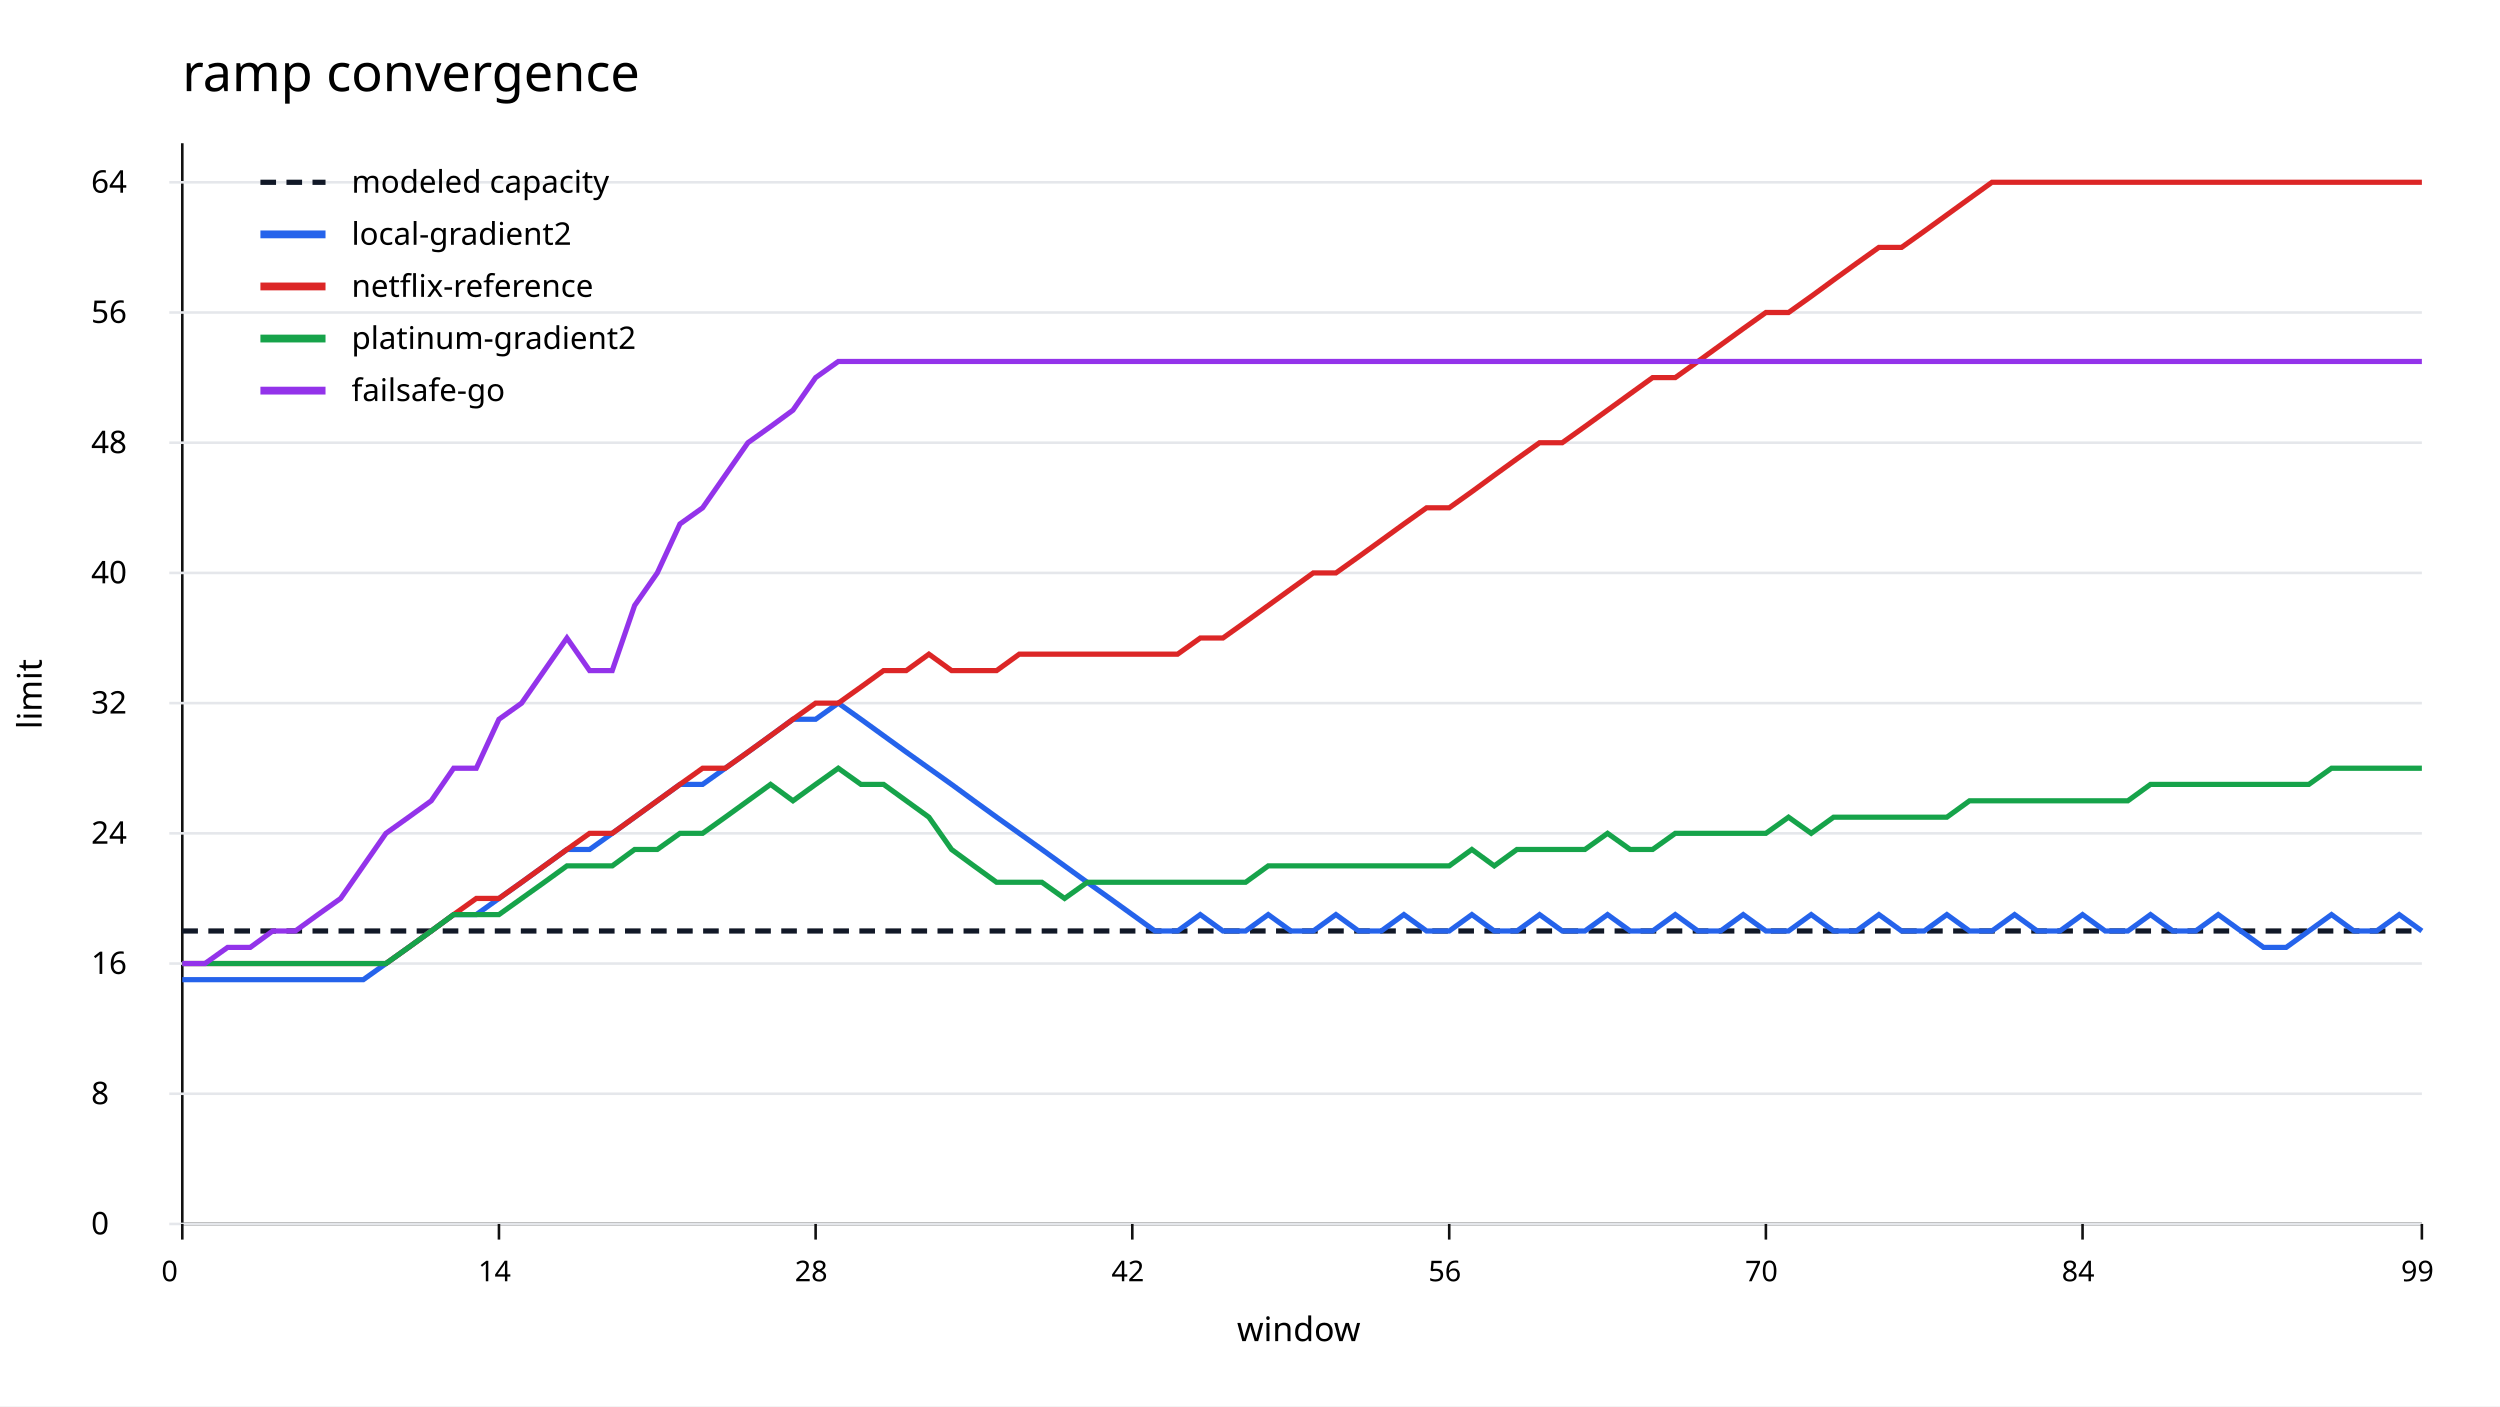
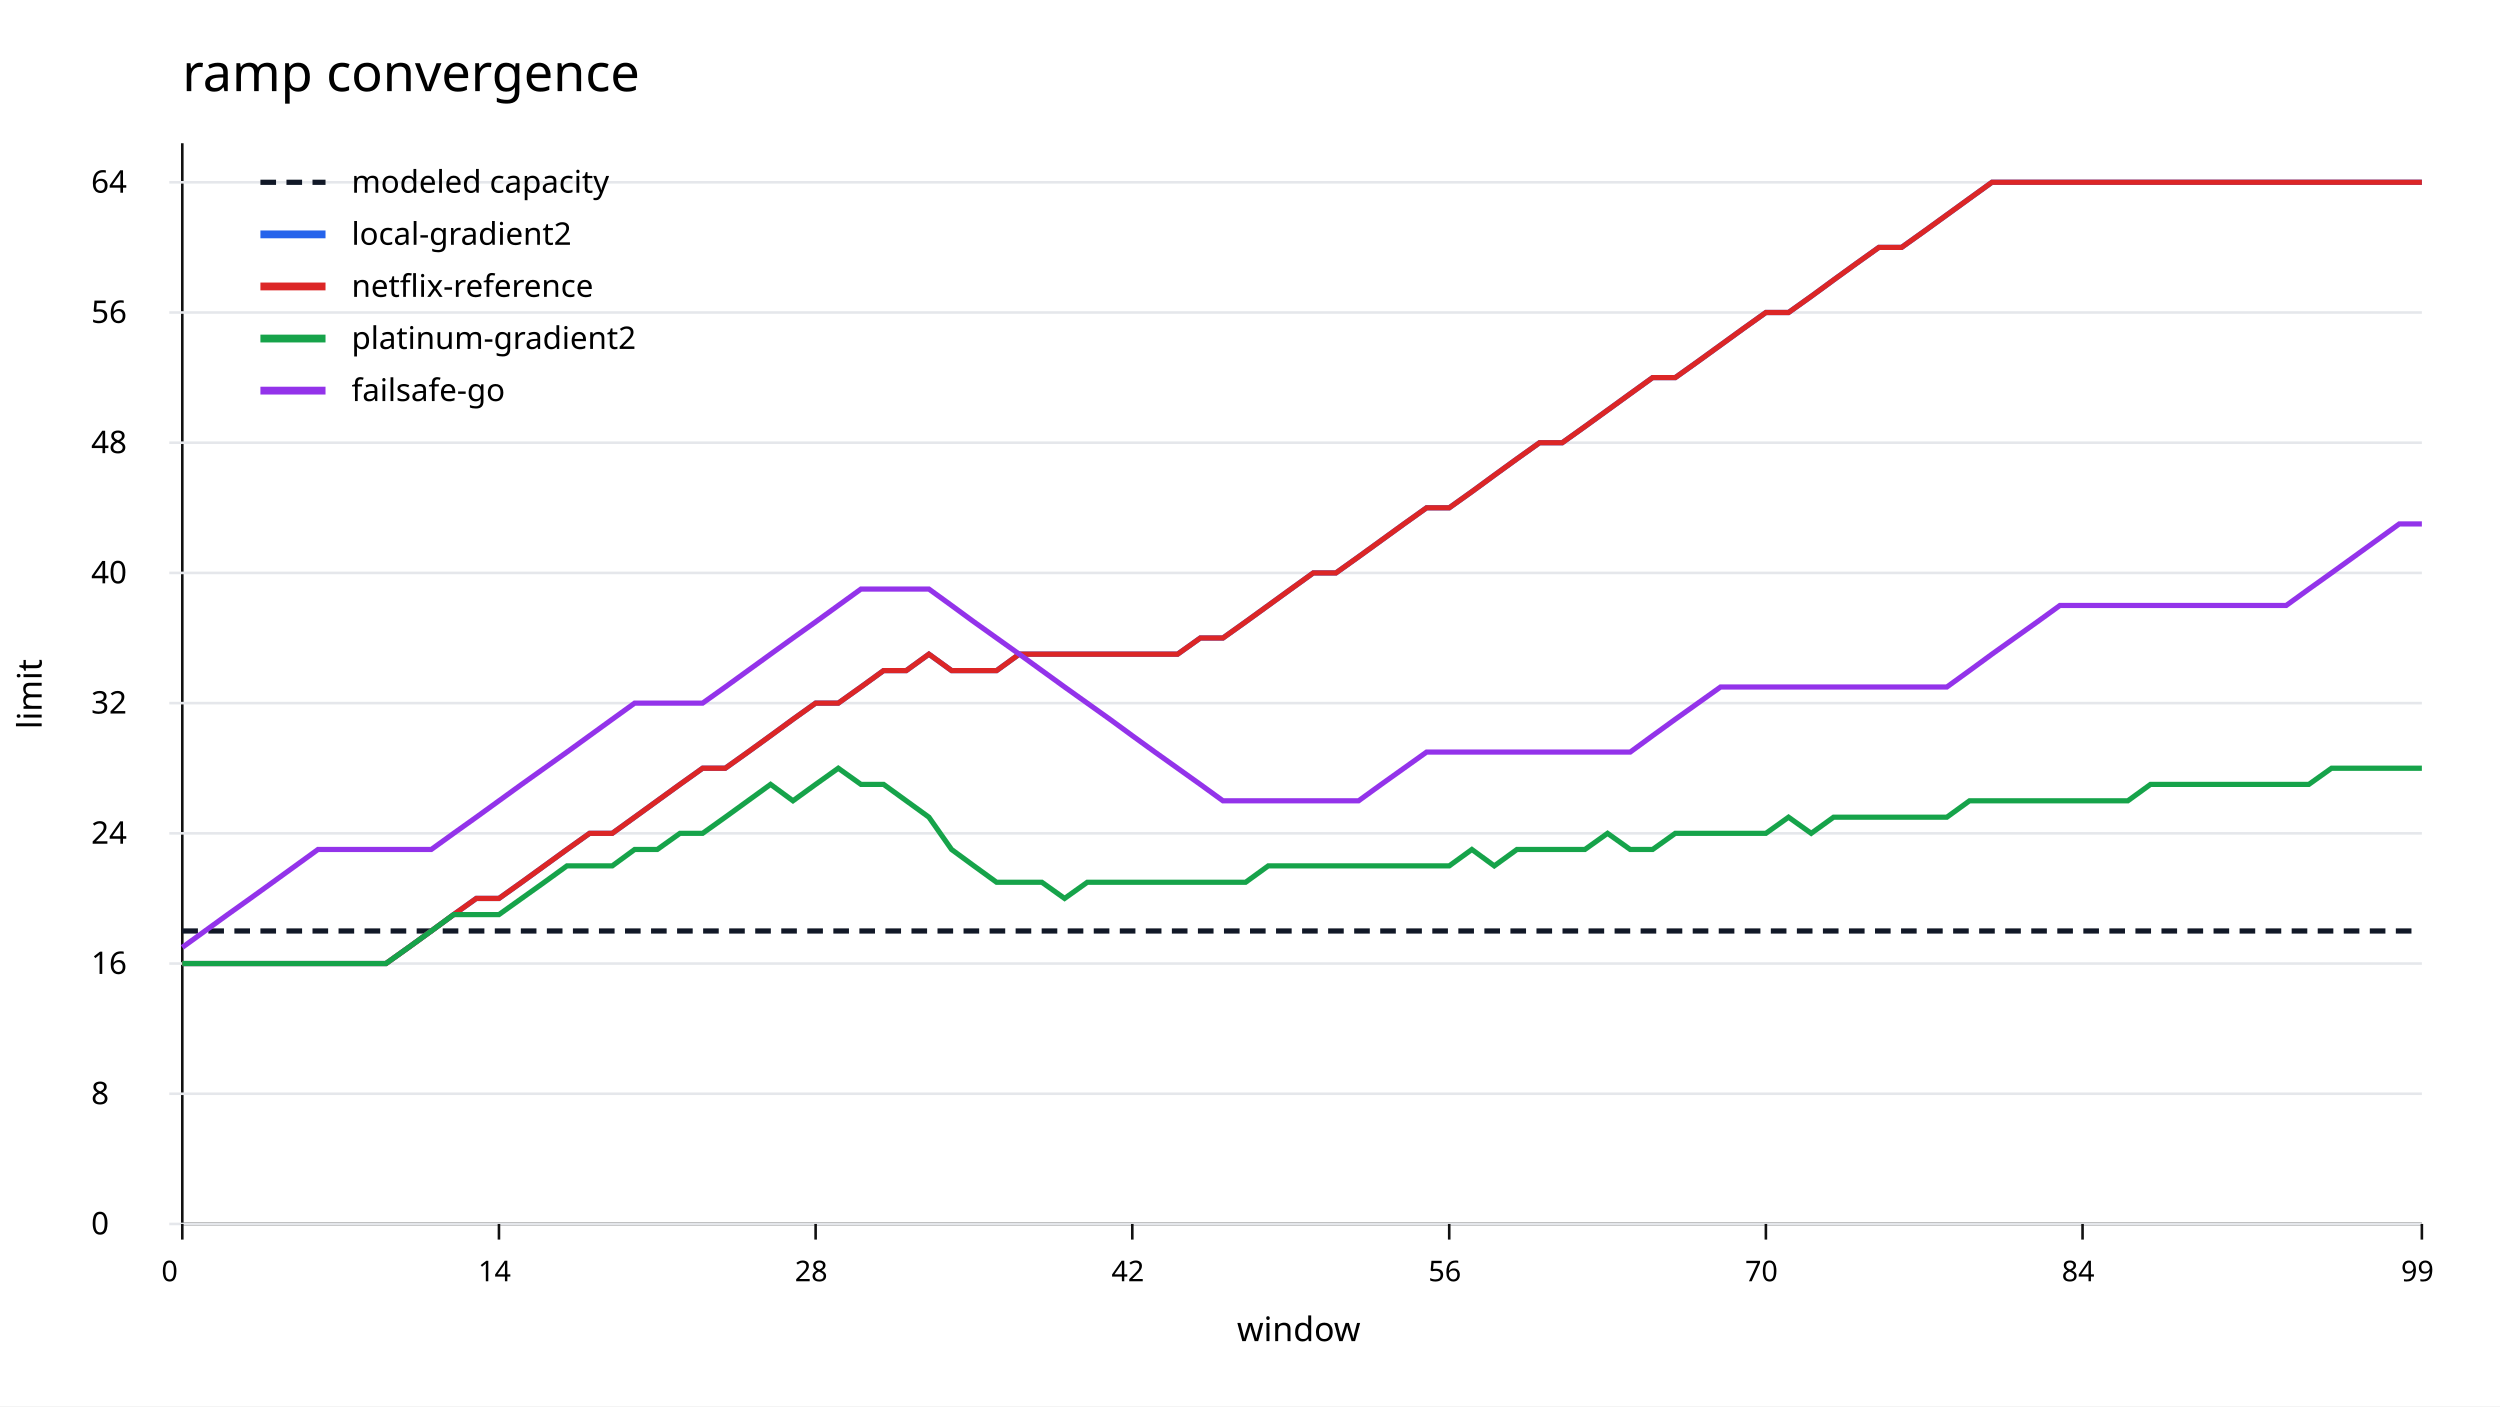
<svg xmlns="http://www.w3.org/2000/svg" width="960" height="540" viewBox="0 0 960 540">
  <rect width="100%" height="100%" fill="white" />
  <text x="70" y="35" font-family="sans-serif" font-size="20">ramp convergence</text>
  <line x1="70" y1="470" x2="930" y2="470" stroke="#111" />
  <line x1="70" y1="55" x2="70" y2="470" stroke="#111" />
  <line x1="65" y1="470.0" x2="930" y2="470.0" stroke="#e5e7eb" />
  <text x="35" y="474.0" font-family="sans-serif" font-size="12">0</text>
  <line x1="65" y1="420.0" x2="930" y2="420.0" stroke="#e5e7eb" />
  <text x="35" y="424.0" font-family="sans-serif" font-size="12">8</text>
  <line x1="65" y1="370.0" x2="930" y2="370.0" stroke="#e5e7eb" />
  <text x="35" y="374.0" font-family="sans-serif" font-size="12">16</text>
  <line x1="65" y1="320.0" x2="930" y2="320.0" stroke="#e5e7eb" />
  <text x="35" y="324.0" font-family="sans-serif" font-size="12">24</text>
  <line x1="65" y1="270.0" x2="930" y2="270.0" stroke="#e5e7eb" />
  <text x="35" y="274.0" font-family="sans-serif" font-size="12">32</text>
  <line x1="65" y1="220.0" x2="930" y2="220.0" stroke="#e5e7eb" />
  <text x="35" y="224.0" font-family="sans-serif" font-size="12">40</text>
  <line x1="65" y1="170.0" x2="930" y2="170.0" stroke="#e5e7eb" />
  <text x="35" y="174.0" font-family="sans-serif" font-size="12">48</text>
  <line x1="65" y1="120.0" x2="930" y2="120.0" stroke="#e5e7eb" />
  <text x="35" y="124.0" font-family="sans-serif" font-size="12">56</text>
  <line x1="65" y1="70.0" x2="930" y2="70.0" stroke="#e5e7eb" />
  <text x="35" y="74.0" font-family="sans-serif" font-size="12">64</text>
  <line x1="70.0" y1="470" x2="70.0" y2="476" stroke="#111" />
  <text x="62.0" y="492" font-family="sans-serif" font-size="11">0</text>
  <line x1="191.6" y1="470" x2="191.6" y2="476" stroke="#111" />
  <text x="183.6" y="492" font-family="sans-serif" font-size="11">14</text>
  <line x1="313.2" y1="470" x2="313.2" y2="476" stroke="#111" />
  <text x="305.2" y="492" font-family="sans-serif" font-size="11">28</text>
  <line x1="434.8" y1="470" x2="434.8" y2="476" stroke="#111" />
  <text x="426.8" y="492" font-family="sans-serif" font-size="11">42</text>
  <line x1="556.5" y1="470" x2="556.5" y2="476" stroke="#111" />
  <text x="548.5" y="492" font-family="sans-serif" font-size="11">56</text>
  <line x1="678.1" y1="470" x2="678.1" y2="476" stroke="#111" />
  <text x="670.1" y="492" font-family="sans-serif" font-size="11">70</text>
  <line x1="799.7" y1="470" x2="799.7" y2="476" stroke="#111" />
  <text x="791.7" y="492" font-family="sans-serif" font-size="11">84</text>
  <line x1="930.0" y1="470" x2="930.0" y2="476" stroke="#111" />
  <text x="922.0" y="492" font-family="sans-serif" font-size="11">99</text>
  <polyline fill="none" stroke="#111827" stroke-width="2" stroke-dasharray="6 4" points="70.0,357.5 78.7,357.5 87.4,357.5 96.1,357.5 104.7,357.5 113.4,357.5 122.1,357.5 130.8,357.5 139.5,357.5 148.2,357.5 156.9,357.5 165.6,357.5 174.2,357.5 182.9,357.5 191.6,357.5 200.3,357.5 209.0,357.5 217.7,357.5 226.4,357.5 235.1,357.5 243.7,357.5 252.4,357.5 261.1,357.5 269.8,357.5 278.5,357.5 287.2,357.5 295.9,357.5 304.5,357.5 313.2,357.5 321.9,357.5 330.6,357.5 339.3,357.5 348.0,357.5 356.7,357.5 365.4,357.5 374.0,357.5 382.7,357.5 391.4,357.5 400.1,357.5 408.8,357.5 417.5,357.5 426.2,357.5 434.8,357.5 443.5,357.5 452.2,357.5 460.9,357.5 469.6,357.5 478.3,357.5 487.0,357.5 495.7,357.5 504.3,357.5 513.0,357.5 521.7,357.5 530.4,357.5 539.1,357.5 547.8,357.5 556.5,357.5 565.2,357.5 573.8,357.5 582.5,357.5 591.2,357.5 599.9,357.5 608.6,357.5 617.3,357.5 626.0,357.5 634.6,357.5 643.3,357.5 652.0,357.5 660.7,357.5 669.4,357.5 678.1,357.5 686.8,357.5 695.5,357.5 704.1,357.5 712.8,357.5 721.5,357.5 730.2,357.5 738.9,357.5 747.6,357.5 756.3,357.5 764.9,357.5 773.6,357.5 782.3,357.5 791.0,357.5 799.7,357.5 808.4,357.5 817.1,357.5 825.8,357.5 834.4,357.5 843.1,357.5 851.8,357.5 860.5,357.5 869.2,357.5 877.9,357.5 886.6,357.5 895.3,357.5 903.9,357.5 912.6,357.5 921.3,357.5 930.0,357.5" />
  <line x1="100" y1="70" x2="125" y2="70" stroke="#111827" stroke-width="2" stroke-dasharray="6 4" />
  <text x="135" y="74" font-family="sans-serif" font-size="12">modeled capacity</text>
-   <polyline fill="none" stroke="#2563eb" stroke-width="2" points="70.0,376.2 78.7,376.2 87.4,376.2 96.1,376.2 104.7,376.2 113.4,376.2 122.1,376.2 130.8,376.2 139.5,376.2 148.2,370.0 156.9,363.8 165.6,357.5 174.2,351.2 182.9,351.2 191.6,345.0 200.3,338.8 209.0,332.5 217.7,326.2 226.4,326.2 235.1,320.0 243.7,313.8 252.4,307.5 261.1,301.2 269.8,301.2 278.5,295.0 287.2,288.8 295.9,282.5 304.5,276.2 313.2,276.2 321.9,270.0 330.6,276.2 339.3,282.5 348.0,288.8 356.7,295.0 365.4,301.2 374.0,307.5 382.7,313.8 391.4,320.0 400.1,326.2 408.8,332.5 417.5,338.8 426.2,345.0 434.8,351.2 443.5,357.5 452.2,357.5 460.9,351.2 469.6,357.5 478.3,357.5 487.0,351.2 495.7,357.5 504.3,357.5 513.0,351.2 521.7,357.5 530.4,357.5 539.1,351.2 547.8,357.5 556.5,357.5 565.2,351.2 573.8,357.5 582.5,357.5 591.2,351.2 599.9,357.5 608.6,357.5 617.3,351.2 626.0,357.5 634.6,357.5 643.3,351.2 652.0,357.5 660.7,357.5 669.4,351.2 678.1,357.5 686.8,357.5 695.5,351.2 704.1,357.5 712.8,357.5 721.5,351.2 730.2,357.5 738.9,357.5 747.6,351.2 756.3,357.5 764.9,357.5 773.6,351.2 782.3,357.5 791.0,357.5 799.7,351.2 808.4,357.5 817.1,357.5 825.8,351.2 834.4,357.5 843.1,357.5 851.8,351.2 860.5,357.5 869.2,363.8 877.9,363.8 886.6,357.5 895.3,351.2 903.9,357.5 912.6,357.5 921.3,351.2 930.0,357.5" />
+   <polyline fill="none" stroke="#2563eb" stroke-width="2" points="70.0,370.0 78.7,370.0 87.4,370.0 96.1,370.0 104.7,370.0 113.4,370.0 122.1,370.0 130.8,370.0 139.5,370.0 148.2,370.0 156.9,363.8 165.6,357.5 174.2,351.2 182.9,345.0 191.6,345.0 200.3,338.8 209.0,332.5 217.7,326.2 226.4,320.0 235.1,320.0 243.7,313.8 252.4,307.5 261.1,301.2 269.8,295.0 278.5,295.0 287.2,288.8 295.9,282.5 304.5,276.2 313.2,270.0 321.9,270.0 330.6,263.8 339.3,257.5 348.0,257.5 356.7,251.2 365.4,257.5 374.0,257.5 382.7,257.5 391.4,251.2 400.1,251.2 408.8,251.2 417.5,251.2 426.2,251.2 434.8,251.2 443.5,251.2 452.2,251.2 460.9,245.0 469.6,245.0 478.3,238.8 487.0,232.5 495.7,226.2 504.3,220.0 513.0,220.0 521.7,213.8 530.4,207.5 539.1,201.2 547.8,195.0 556.5,195.0 565.2,188.8 573.8,182.5 582.5,176.2 591.2,170.0 599.9,170.0 608.6,163.8 617.3,157.5 626.0,151.2 634.6,145.0 643.3,145.0 652.0,138.8 660.7,132.5 669.4,126.2 678.1,120.0 686.8,120.0 695.5,113.8 704.1,107.5 712.8,101.2 721.5,95.0 730.2,95.0 738.9,88.8 747.6,82.5 756.3,76.2 764.9,70.0 773.6,70.0 782.3,70.0 791.0,70.0 799.7,70.0 808.4,70.0 817.1,70.0 825.8,70.0 834.4,70.0 843.1,70.0 851.8,70.0 860.5,70.0 869.2,70.0 877.9,70.0 886.6,70.0 895.3,70.0 903.9,70.0 912.6,70.0 921.3,70.0 930.0,70.0" />
  <line x1="100" y1="90" x2="125" y2="90" stroke="#2563eb" stroke-width="3" />
  <text x="135" y="94" font-family="sans-serif" font-size="12">local-gradient2</text>
  <polyline fill="none" stroke="#dc2626" stroke-width="2" points="70.0,370.0 78.7,370.0 87.4,370.0 96.1,370.0 104.7,370.0 113.4,370.0 122.1,370.0 130.8,370.0 139.5,370.0 148.2,370.0 156.9,363.8 165.6,357.5 174.2,351.2 182.9,345.0 191.6,345.0 200.3,338.8 209.0,332.5 217.7,326.2 226.4,320.0 235.1,320.0 243.7,313.8 252.4,307.5 261.1,301.2 269.8,295.0 278.5,295.0 287.2,288.8 295.9,282.5 304.5,276.2 313.2,270.0 321.9,270.0 330.6,263.8 339.3,257.5 348.0,257.5 356.7,251.2 365.4,257.5 374.0,257.5 382.7,257.5 391.4,251.2 400.1,251.2 408.8,251.2 417.5,251.2 426.2,251.2 434.8,251.2 443.5,251.2 452.2,251.2 460.9,245.0 469.6,245.0 478.3,238.8 487.0,232.5 495.7,226.2 504.3,220.0 513.0,220.0 521.7,213.8 530.4,207.5 539.1,201.2 547.8,195.0 556.5,195.0 565.2,188.8 573.8,182.5 582.5,176.2 591.2,170.0 599.9,170.0 608.6,163.8 617.3,157.5 626.0,151.2 634.6,145.0 643.3,145.0 652.0,138.8 660.7,132.5 669.4,126.2 678.1,120.0 686.8,120.0 695.5,113.8 704.1,107.5 712.8,101.2 721.5,95.0 730.2,95.0 738.9,88.8 747.6,82.5 756.3,76.2 764.9,70.0 773.6,70.0 782.3,70.0 791.0,70.0 799.7,70.0 808.4,70.0 817.1,70.0 825.8,70.0 834.4,70.0 843.1,70.0 851.8,70.0 860.5,70.0 869.2,70.0 877.9,70.0 886.6,70.0 895.3,70.0 903.9,70.0 912.6,70.0 921.3,70.0 930.0,70.0" />
  <line x1="100" y1="110" x2="125" y2="110" stroke="#dc2626" stroke-width="3" />
  <text x="135" y="114" font-family="sans-serif" font-size="12">netflix-reference</text>
  <polyline fill="none" stroke="#16a34a" stroke-width="2" points="70.0,370.0 78.7,370.0 87.4,370.0 96.1,370.0 104.7,370.0 113.4,370.0 122.1,370.0 130.8,370.0 139.5,370.0 148.2,370.0 156.9,363.8 165.6,357.5 174.2,351.2 182.9,351.2 191.6,351.2 200.3,345.0 209.0,338.8 217.7,332.5 226.4,332.5 235.1,332.5 243.7,326.2 252.4,326.2 261.1,320.0 269.8,320.0 278.5,313.8 287.2,307.5 295.9,301.2 304.5,307.5 313.2,301.2 321.9,295.0 330.6,301.2 339.3,301.2 348.0,307.5 356.7,313.8 365.4,326.2 374.0,332.5 382.7,338.8 391.4,338.8 400.1,338.8 408.8,345.0 417.5,338.8 426.2,338.8 434.8,338.8 443.5,338.8 452.2,338.8 460.9,338.8 469.6,338.8 478.3,338.8 487.0,332.5 495.7,332.5 504.3,332.5 513.0,332.5 521.7,332.5 530.4,332.5 539.1,332.5 547.8,332.5 556.5,332.5 565.2,326.2 573.8,332.5 582.5,326.2 591.2,326.2 599.9,326.2 608.6,326.2 617.3,320.0 626.0,326.2 634.6,326.2 643.3,320.0 652.0,320.0 660.7,320.0 669.4,320.0 678.1,320.0 686.8,313.8 695.5,320.0 704.1,313.8 712.8,313.8 721.5,313.8 730.2,313.8 738.9,313.8 747.6,313.8 756.3,307.5 764.9,307.5 773.6,307.5 782.3,307.5 791.0,307.5 799.7,307.5 808.4,307.5 817.1,307.5 825.8,301.2 834.4,301.2 843.1,301.2 851.8,301.2 860.5,301.2 869.2,301.2 877.9,301.2 886.6,301.2 895.3,295.0 903.9,295.0 912.6,295.0 921.3,295.0 930.0,295.0" />
  <line x1="100" y1="130" x2="125" y2="130" stroke="#16a34a" stroke-width="3" />
  <text x="135" y="134" font-family="sans-serif" font-size="12">platinum-gradient2</text>
-   <polyline fill="none" stroke="#9333ea" stroke-width="2" points="70.0,370.0 78.7,370.0 87.4,363.8 96.1,363.8 104.7,357.5 113.4,357.5 122.1,351.2 130.8,345.0 139.5,332.5 148.2,320.0 156.9,313.8 165.6,307.5 174.2,295.0 182.9,295.0 191.6,276.2 200.3,270.0 209.0,257.5 217.7,245.0 226.4,257.5 235.1,257.5 243.7,232.5 252.4,220.0 261.1,201.2 269.8,195.0 278.5,182.5 287.2,170.0 295.9,163.8 304.5,157.5 313.2,145.0 321.9,138.8 330.6,138.8 339.3,138.8 348.0,138.8 356.7,138.8 365.4,138.8 374.0,138.8 382.7,138.8 391.4,138.8 400.1,138.8 408.8,138.8 417.5,138.8 426.2,138.8 434.8,138.8 443.5,138.8 452.2,138.8 460.9,138.8 469.6,138.8 478.3,138.8 487.0,138.8 495.7,138.8 504.3,138.8 513.0,138.8 521.7,138.8 530.4,138.8 539.1,138.8 547.8,138.8 556.5,138.8 565.2,138.8 573.8,138.8 582.5,138.8 591.2,138.8 599.9,138.8 608.6,138.8 617.3,138.8 626.0,138.8 634.6,138.8 643.3,138.8 652.0,138.8 660.7,138.8 669.4,138.8 678.1,138.8 686.8,138.8 695.5,138.8 704.1,138.8 712.8,138.8 721.5,138.8 730.2,138.8 738.9,138.8 747.6,138.8 756.3,138.8 764.9,138.8 773.6,138.8 782.3,138.8 791.0,138.8 799.7,138.8 808.4,138.8 817.1,138.8 825.8,138.8 834.4,138.8 843.1,138.8 851.8,138.8 860.5,138.8 869.2,138.8 877.9,138.8 886.6,138.8 895.3,138.8 903.9,138.8 912.6,138.8 921.3,138.8 930.0,138.8" />
+   <polyline fill="none" stroke="#9333ea" stroke-width="2" points="70.0,363.8 78.7,357.5 87.4,351.2 96.1,345.0 104.7,338.8 113.4,332.5 122.1,326.2 130.8,326.2 139.5,326.2 148.2,326.2 156.9,326.2 165.6,326.2 174.2,320.0 182.9,313.8 191.6,307.5 200.3,301.2 209.0,295.0 217.7,288.8 226.4,282.5 235.1,276.2 243.7,270.0 252.4,270.0 261.1,270.0 269.8,270.0 278.5,263.8 287.2,257.5 295.9,251.2 304.5,245.0 313.2,238.8 321.9,232.5 330.6,226.2 339.3,226.2 348.0,226.2 356.7,226.2 365.4,232.5 374.0,238.8 382.7,245.0 391.4,251.2 400.1,257.5 408.8,263.8 417.5,270.0 426.2,276.2 434.8,282.5 443.5,288.8 452.2,295.0 460.9,301.2 469.6,307.5 478.3,307.5 487.0,307.5 495.7,307.5 504.3,307.5 513.0,307.5 521.7,307.5 530.4,301.2 539.1,295.0 547.8,288.8 556.5,288.8 565.2,288.8 573.8,288.8 582.5,288.8 591.2,288.8 599.9,288.8 608.6,288.8 617.3,288.8 626.0,288.8 634.6,282.5 643.3,276.2 652.0,270.0 660.7,263.8 669.4,263.8 678.1,263.8 686.8,263.8 695.5,263.8 704.1,263.8 712.8,263.8 721.5,263.8 730.2,263.8 738.9,263.8 747.6,263.8 756.3,257.5 764.9,251.2 773.6,245.0 782.3,238.8 791.0,232.5 799.7,232.5 808.4,232.5 817.1,232.5 825.8,232.5 834.4,232.5 843.1,232.5 851.8,232.5 860.5,232.5 869.2,232.5 877.9,232.5 886.6,226.2 895.3,220.0 903.9,213.8 912.6,207.5 921.3,201.2 930.0,201.2" />
  <line x1="100" y1="150" x2="125" y2="150" stroke="#9333ea" stroke-width="3" />
  <text x="135" y="154" font-family="sans-serif" font-size="12">failsafe-go</text>
  <text x="475" y="515" font-family="sans-serif" font-size="13">window</text>
  <text x="16" y="280" transform="rotate(-90 16 280)" font-family="sans-serif" font-size="13">limit</text>
</svg>
